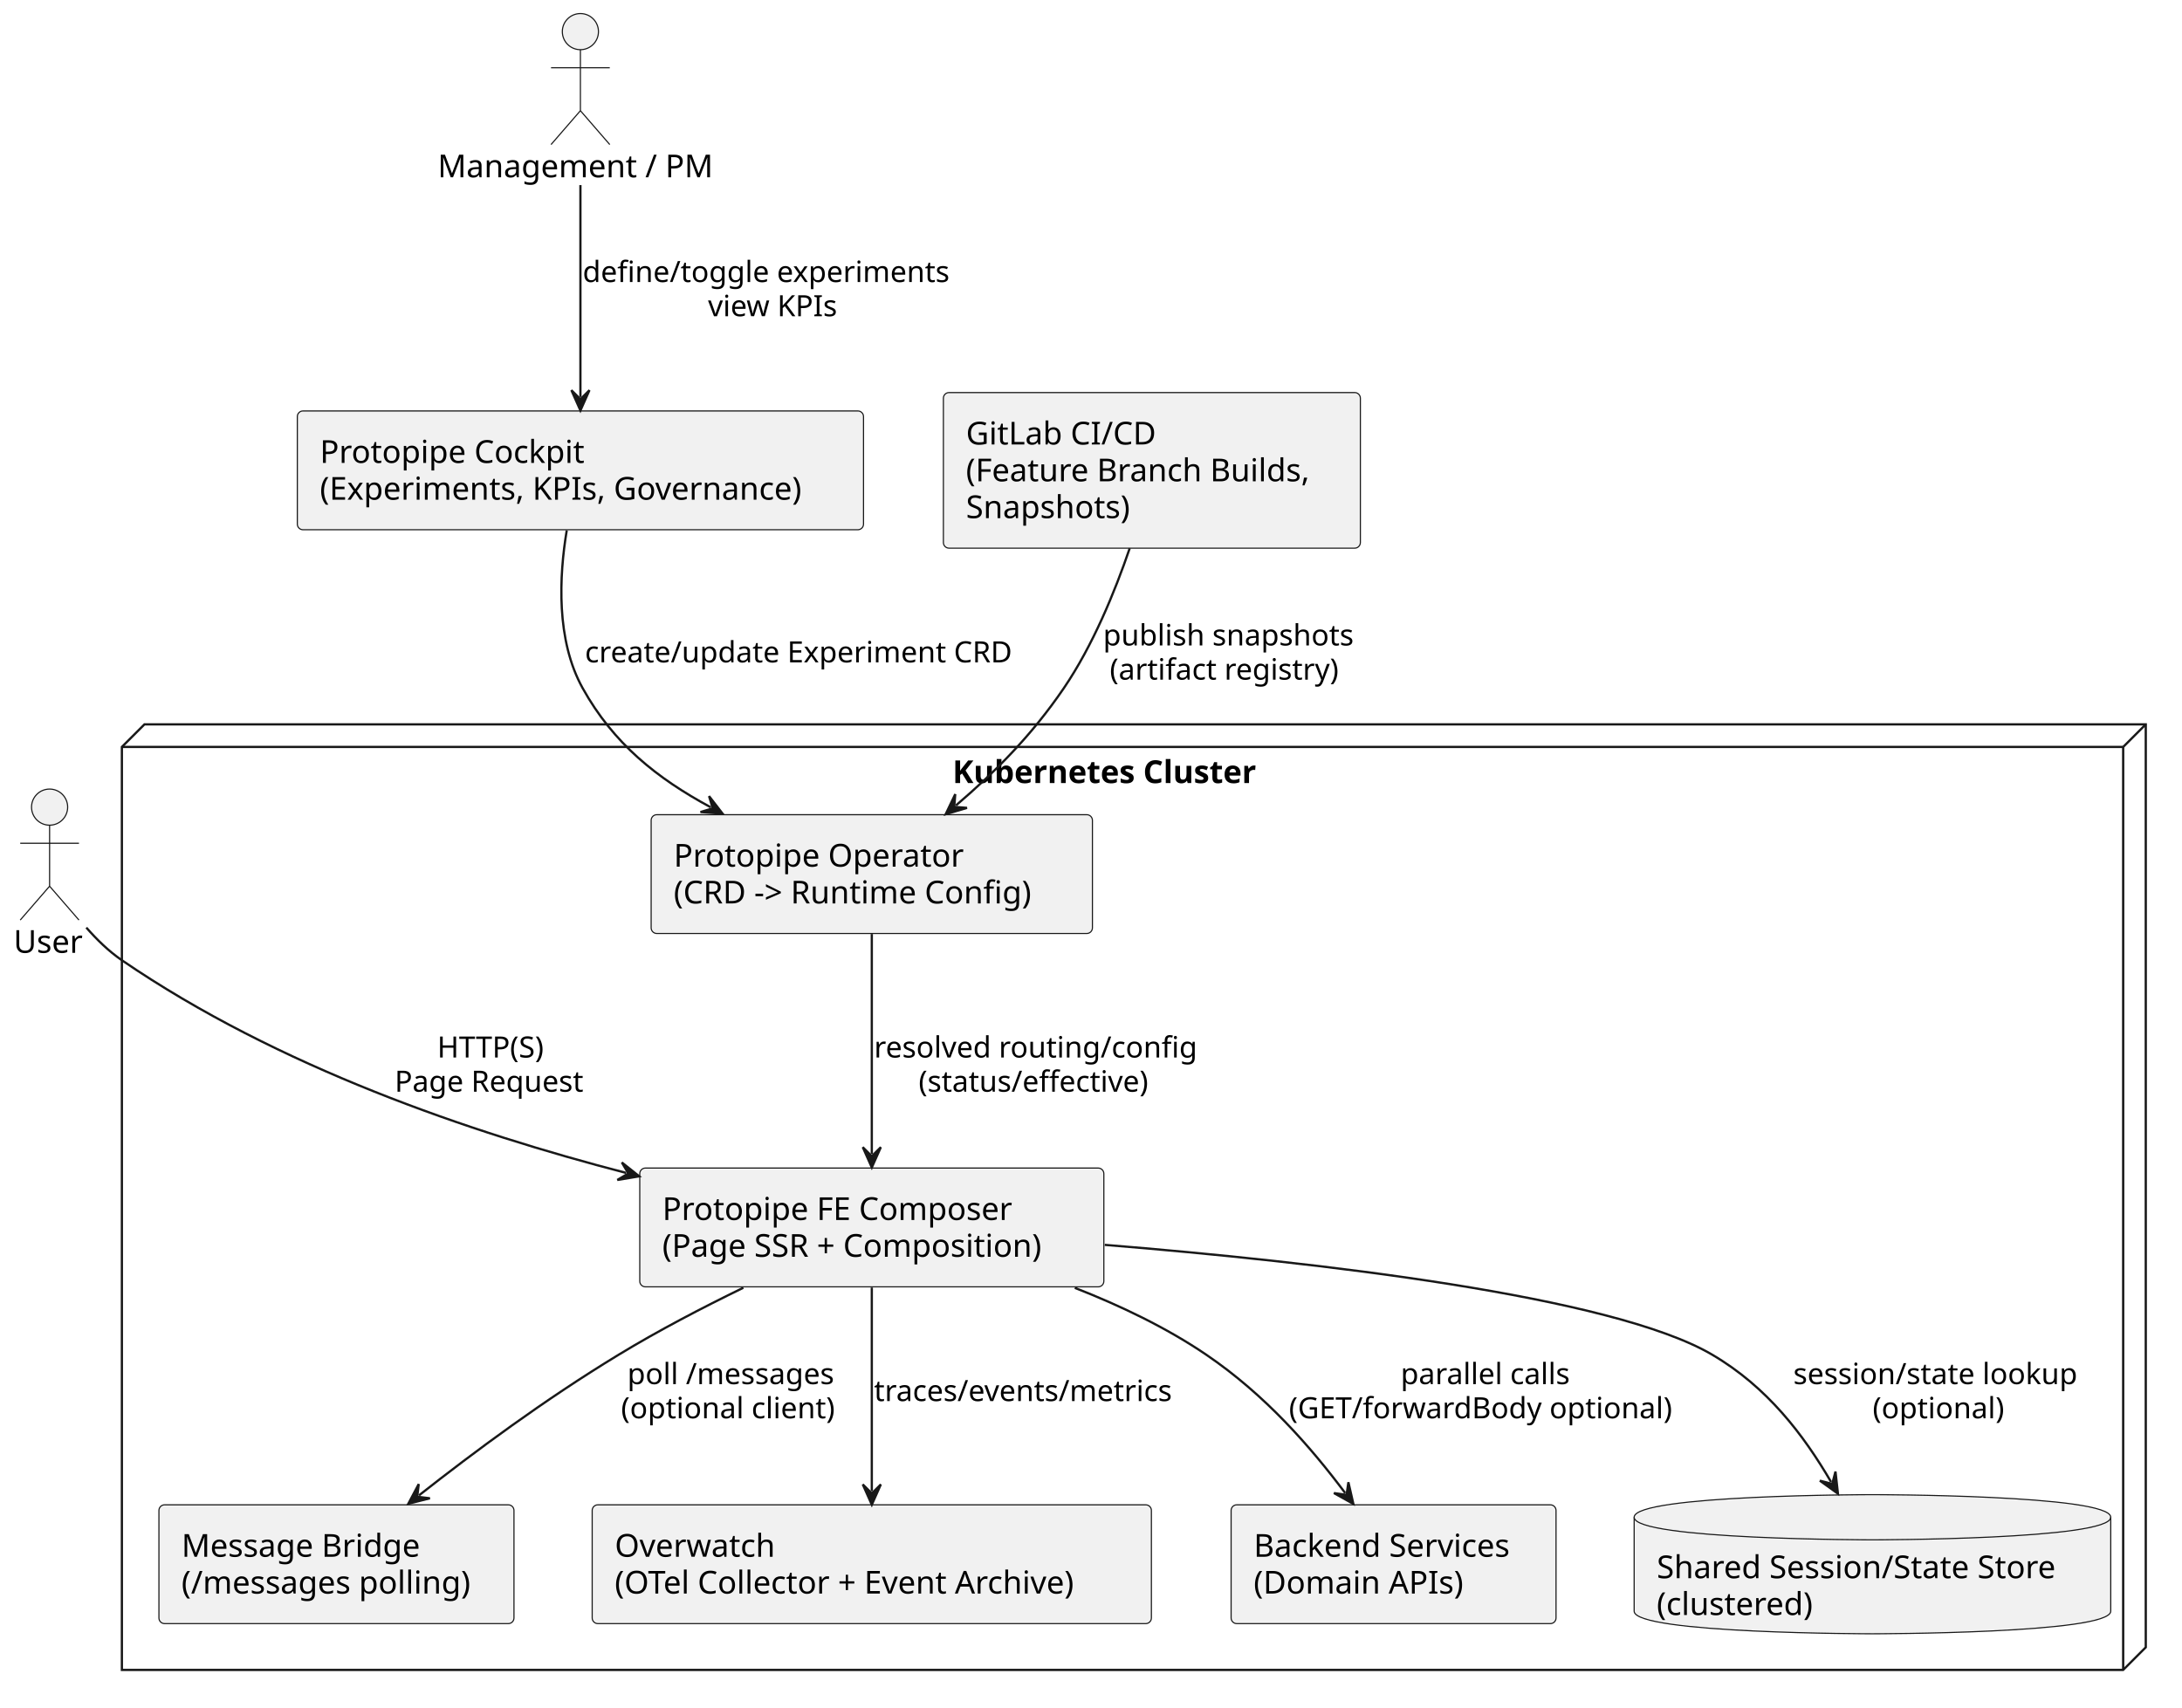
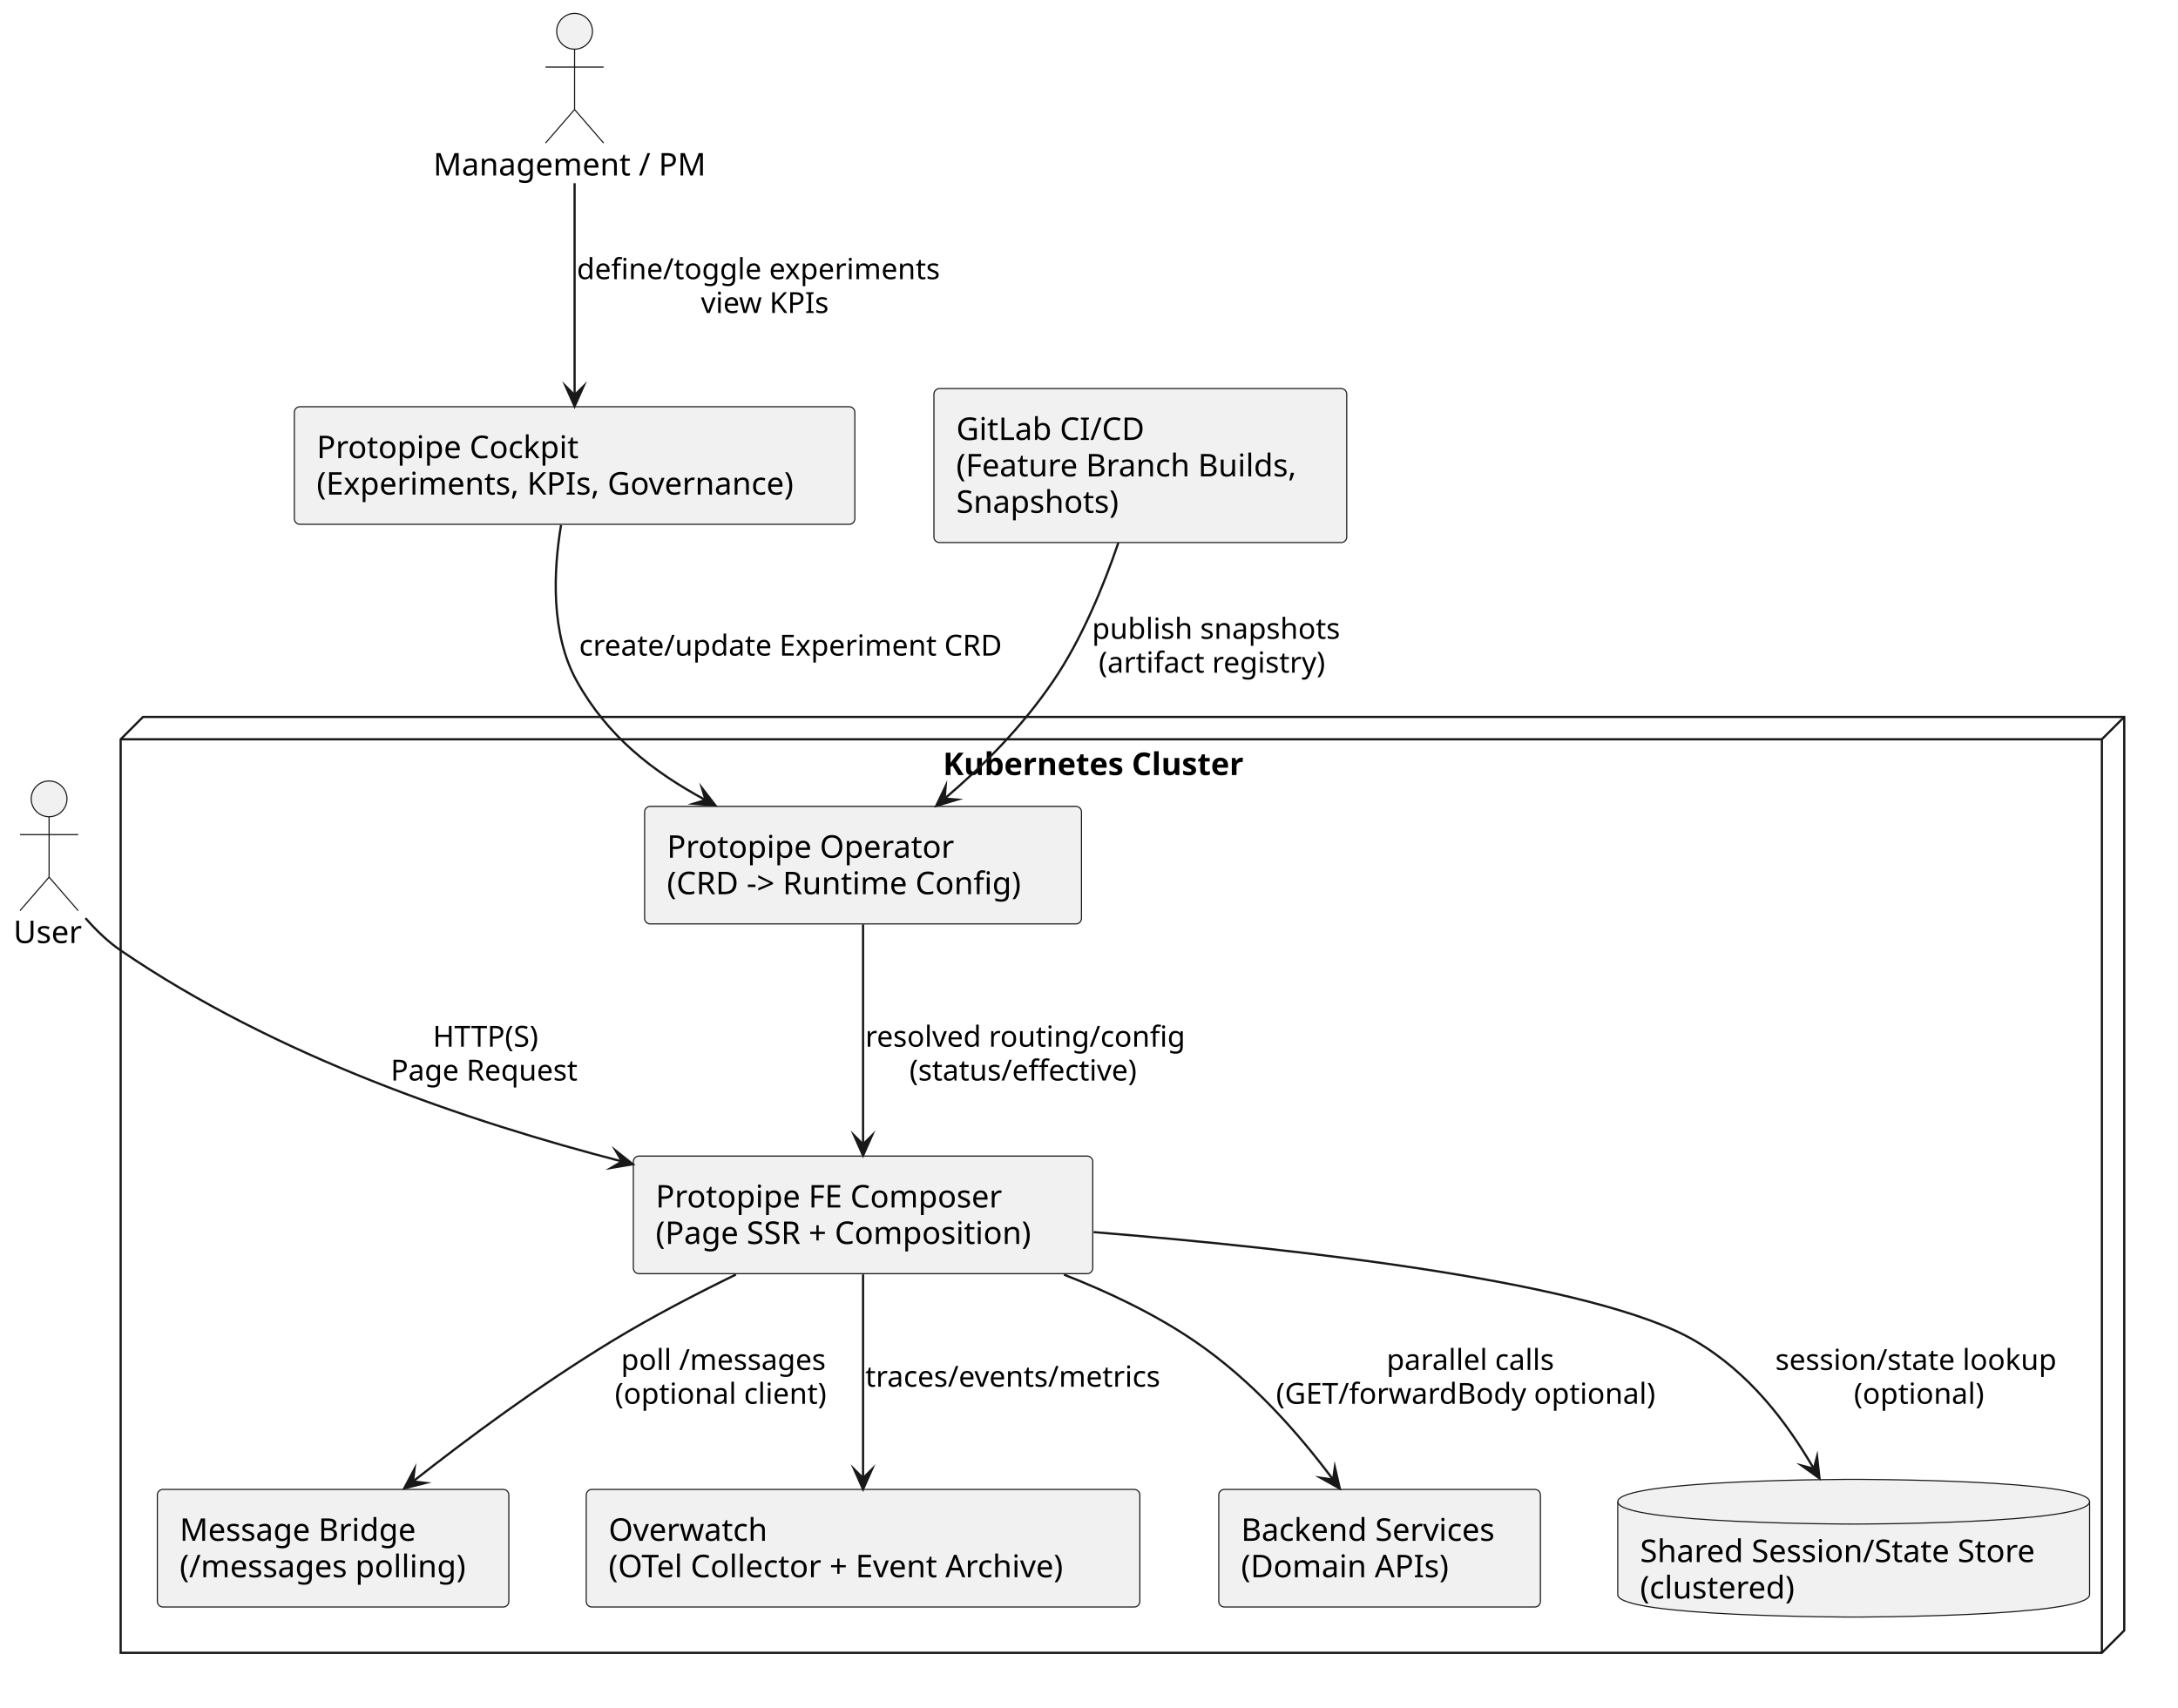
- <svg xmlns="http://www.w3.org/2000/svg" contentStyleType="text/css" data-diagram-type="DESCRIPTION" height="756px" preserveAspectRatio="none" style="width:966px;height:756px;background:#FFFFFF;" version="1.1" viewBox="0 0 966 756" width="966px" zoomAndPan="magnify">
+ <svg xmlns="http://www.w3.org/2000/svg" contentStyleType="text/css" data-diagram-type="DESCRIPTION" height="764px" preserveAspectRatio="none" style="width:974px;height:764px;background:#FFFFFF;" version="1.1" viewBox="0 0 974 764" width="974px" zoomAndPan="magnify">
  <defs />
  <g>
-     <g class="cluster" data-entity="Kubernetes Cluster" data-source-line="8" data-uid="ent0006" id="cluster_Kubernetes Cluster">
-       <polygon fill="none" points="53.96,330.69,63.96,320.69,949.96,320.69,949.96,729.32,939.96,739.32,53.96,739.32,53.96,330.69" style="stroke:#181818;stroke-width:1;" />
+     <g class="cluster" data-qualified-name="Kubernetes Cluster" data-source-line="8" id="ent0005">
+       <polygon fill="none" points="53.96,330.69,63.96,320.69,949.96,320.69,949.96,729.32,939.96,739.32,53.96,739.32,53.96,330.69" style="stroke:#181818;stroke-width:1;stroke-linejoin:miter;stroke-miterlimit:10;" />
      <line style="stroke:#181818;stroke-width:1;" x1="939.96" x2="949.96" y1="330.69" y2="320.69" />
      <line style="stroke:#181818;stroke-width:1;" x1="53.96" x2="939.96" y1="330.69" y2="330.69" />
      <line style="stroke:#181818;stroke-width:1;" x1="939.96" x2="939.96" y1="330.69" y2="739.32" />
-       <text fill="#000000" font-family="sans-serif" font-size="14" font-weight="bold" lengthAdjust="spacing" textLength="152.558" x="421.681" y="346.685">Kubernetes Cluster</text>
+       <text fill="#000000" font-family="sans-serif" font-size="14" font-weight="700" lengthAdjust="spacing" textLength="152.558" x="421.681" y="346.685">Kubernetes Cluster</text>
    </g>
-     <g class="entity" data-entity="Operator" data-source-line="9" data-uid="ent0007" id="entity_Operator">
+     <g class="entity" data-qualified-name="Kubernetes Cluster.Operator" data-source-line="9" id="ent0006">
      <rect fill="#F1F1F1" height="52.594" rx="2.5" ry="2.5" style="stroke:#181818;stroke-width:0.5;" width="195.362" x="288.27" y="360.69" />
      <text fill="#000000" font-family="sans-serif" font-size="14" lengthAdjust="spacing" textLength="134.21" x="298.27" y="383.685">Protopipe Operator</text>
      <text fill="#000000" font-family="sans-serif" font-size="14" lengthAdjust="spacing" textLength="175.362" x="298.27" y="399.982">(CRD -&gt; Runtime Config)</text>
    </g>
-     <g class="entity" data-entity="Composer" data-source-line="10" data-uid="ent0008" id="entity_Composer">
+     <g class="entity" data-qualified-name="Kubernetes Cluster.Composer" data-source-line="10" id="ent0007">
      <rect fill="#F1F1F1" height="52.594" rx="2.5" ry="2.5" style="stroke:#181818;stroke-width:0.5;" width="205.459" x="283.23" y="517.13" />
      <text fill="#000000" font-family="sans-serif" font-size="14" lengthAdjust="spacing" textLength="163.987" x="293.23" y="540.125">Protopipe FE Composer</text>
      <text fill="#000000" font-family="sans-serif" font-size="14" lengthAdjust="spacing" textLength="185.459" x="293.23" y="556.422">(Page SSR + Composition)</text>
    </g>
-     <g class="entity" data-entity="Bridge" data-source-line="11" data-uid="ent0009" id="entity_Bridge">
+     <g class="entity" data-qualified-name="Kubernetes Cluster.Bridge" data-source-line="11" id="ent0008">
      <rect fill="#F1F1F1" height="52.594" rx="2.5" ry="2.5" style="stroke:#181818;stroke-width:0.5;" width="157.184" x="70.36" y="666.23" />
      <text fill="#000000" font-family="sans-serif" font-size="14" lengthAdjust="spacing" textLength="111.446" x="80.36" y="689.225">Message Bridge</text>
      <text fill="#000000" font-family="sans-serif" font-size="14" lengthAdjust="spacing" textLength="137.184" x="80.36" y="705.522">(/messages polling)</text>
    </g>
-     <g class="entity" data-entity="Overwatch" data-source-line="12" data-uid="ent0010" id="entity_Overwatch">
+     <g class="entity" data-qualified-name="Kubernetes Cluster.Overwatch" data-source-line="12" id="ent0009">
      <rect fill="#F1F1F1" height="52.594" rx="2.5" ry="2.5" style="stroke:#181818;stroke-width:0.5;" width="247.568" x="262.17" y="666.23" />
      <text fill="#000000" font-family="sans-serif" font-size="14" lengthAdjust="spacing" textLength="75.763" x="272.17" y="689.225">Overwatch</text>
      <text fill="#000000" font-family="sans-serif" font-size="14" lengthAdjust="spacing" textLength="227.568" x="272.17" y="705.522">(OTel Collector + Event Archive)</text>
    </g>
-     <g class="entity" data-entity="BE" data-source-line="14" data-uid="ent0011" id="entity_BE">
+     <g class="entity" data-qualified-name="Kubernetes Cluster.BE" data-source-line="14" id="ent0010">
      <rect fill="#F1F1F1" height="52.594" rx="2.5" ry="2.5" style="stroke:#181818;stroke-width:0.5;" width="143.847" x="545.03" y="666.23" />
      <text fill="#000000" font-family="sans-serif" font-size="14" lengthAdjust="spacing" textLength="123.847" x="555.03" y="689.225">Backend Services</text>
      <text fill="#000000" font-family="sans-serif" font-size="14" lengthAdjust="spacing" textLength="99.142" x="555.03" y="705.522">(Domain APIs)</text>
    </g>
-     <g class="entity" data-entity="Store" data-source-line="15" data-uid="ent0012" id="entity_Store">
+     <g class="entity" data-qualified-name="Kubernetes Cluster.Store" data-source-line="15" id="ent0011">
      <path d="M723.46,671.73 C723.46,661.73 828.958,661.73 828.958,661.73 C828.958,661.73 934.456,661.73 934.456,671.73 L934.456,713.324 C934.456,723.324 828.958,723.324 828.958,723.324 C828.958,723.324 723.46,723.324 723.46,713.324 L723.46,671.73" fill="#F1F1F1" style="stroke:#181818;stroke-width:0.5;" />
      <path d="M723.46,671.73 C723.46,681.73 828.958,681.73 828.958,681.73 C828.958,681.73 934.456,681.73 934.456,671.73" fill="none" style="stroke:#181818;stroke-width:0.5;" />
      <text fill="#000000" font-family="sans-serif" font-size="14" lengthAdjust="spacing" textLength="190.996" x="733.46" y="698.725">Shared Session/State Store</text>
      <text fill="#000000" font-family="sans-serif" font-size="14" lengthAdjust="spacing" textLength="76.036" x="733.46" y="715.022">(clustered)</text>
    </g>
-     <g class="entity" data-entity="User" data-source-line="3" data-uid="ent0002" id="entity_User">
+     <g class="entity" data-qualified-name="User" data-source-line="3" id="ent0001">
      <ellipse cx="21.955" cy="357.34" fill="#F1F1F1" rx="8" ry="8" style="stroke:#181818;stroke-width:0.5;" />
      <path d="M21.955,365.34 L21.955,392.34 M8.955,373.34 L34.955,373.34 M21.955,392.34 L8.955,407.34 M21.955,392.34 L34.955,407.34" fill="none" style="stroke:#181818;stroke-width:0.5;" />
      <text fill="#000000" font-family="sans-serif" font-size="14" lengthAdjust="spacing" textLength="31.91" x="6" y="421.835">User</text>
    </g>
-     <g class="entity" data-entity="PM" data-source-line="4" data-uid="ent0003" id="entity_PM">
+     <g class="entity" data-qualified-name="PM" data-source-line="4" id="ent0002">
      <ellipse cx="256.951" cy="14" fill="#F1F1F1" rx="8" ry="8" style="stroke:#181818;stroke-width:0.5;" />
      <path d="M256.951,22 L256.951,49 M243.951,30 L269.951,30 M256.951,49 L243.951,64 M256.951,49 L269.951,64" fill="none" style="stroke:#181818;stroke-width:0.5;" />
      <text fill="#000000" font-family="sans-serif" font-size="14" lengthAdjust="spacing" textLength="126.362" x="193.77" y="78.495">Management / PM</text>
    </g>
-     <g class="entity" data-entity="Cockpit" data-source-line="5" data-uid="ent0004" id="entity_Cockpit">
+     <g class="entity" data-qualified-name="Cockpit" data-source-line="5" id="ent0003">
      <rect fill="#F1F1F1" height="52.594" rx="2.5" ry="2.5" style="stroke:#181818;stroke-width:0.5;" width="250.658" x="131.63" y="181.94" />
      <text fill="#000000" font-family="sans-serif" font-size="14" lengthAdjust="spacing" textLength="123.956" x="141.63" y="204.935">Protopipe Cockpit</text>
      <text fill="#000000" font-family="sans-serif" font-size="14" lengthAdjust="spacing" textLength="230.658" x="141.63" y="221.232">(Experiments, KPIs, Governance)</text>
    </g>
-     <g class="entity" data-entity="GitLab" data-source-line="6" data-uid="ent0005" id="entity_GitLab">
+     <g class="entity" data-qualified-name="GitLab" data-source-line="6" id="ent0004">
      <rect fill="#F1F1F1" height="68.891" rx="2.5" ry="2.5" style="stroke:#181818;stroke-width:0.5;" width="184.609" x="417.65" y="173.8" />
      <text fill="#000000" font-family="sans-serif" font-size="14" lengthAdjust="spacing" textLength="89.12" x="427.65" y="196.795">GitLab CI/CD</text>
      <text fill="#000000" font-family="sans-serif" font-size="14" lengthAdjust="spacing" textLength="164.609" x="427.65" y="213.092">(Feature Branch Builds,</text>
      <text fill="#000000" font-family="sans-serif" font-size="14" lengthAdjust="spacing" textLength="78.203" x="427.65" y="229.389">Snapshots)</text>
    </g>
-     <g class="link" data-entity-1="User" data-entity-2="Composer" data-source-line="18" data-uid="lnk13" id="link_User_Composer">
-       <path d="M38.22,410.68 C42.84,415.97 48.19,421.19 53.96,425.13 C123.34,472.57 208.162,501.384 277.202,519.284" fill="none" id="User-to-Composer" style="stroke:#181818;stroke-width:1;" />
-       <polygon fill="#181818" points="283.01,520.79,275.302,514.659,278.17,519.535,273.294,522.403,283.01,520.79" style="stroke:#181818;stroke-width:1;" />
+     <g class="link" data-entity-1="ent0001" data-entity-2="ent0007" data-link-type="dependency" data-source-line="18" id="lnk12">
+       <path d="M38.22,410.68 C42.84,415.97 48.19,421.19 53.96,425.13 C123.34,472.57 209.13,501.635 278.17,519.535" fill="none" id="User-to-Composer" style="stroke:#181818;stroke-width:1;" />
+       <polygon fill="#181818" points="283.01,520.79,275.302,514.659,278.17,519.535,273.294,522.403,283.01,520.79" style="stroke:#181818;stroke-width:1;stroke-linejoin:miter;stroke-miterlimit:10;" />
      <text fill="#000000" font-family="sans-serif" font-size="13" lengthAdjust="spacing" textLength="51.892" x="193.563" y="468.197">HTTP(S)</text>
      <text fill="#000000" font-family="sans-serif" font-size="13" lengthAdjust="spacing" textLength="89.578" x="174.72" y="483.33">Page Request</text>
    </g>
-     <g class="link" data-entity-1="Composer" data-entity-2="BE" data-source-line="19" data-uid="lnk14" id="link_Composer_BE">
-       <path d="M475.83,570.17 C495.87,578 516.37,587.78 533.96,599.73 C560.26,617.59 580.29,640.68 595.55,661.03" fill="none" id="Composer-to-BE" style="stroke:#181818;stroke-width:1;" />
-       <polygon fill="#181818" points="599.15,665.83,596.951,656.23,596.15,661.83,590.55,661.029,599.15,665.83" style="stroke:#181818;stroke-width:1;" />
+     <g class="link" data-entity-1="ent0007" data-entity-2="ent0010" data-link-type="dependency" data-source-line="19" id="lnk13">
+       <path d="M475.83,570.17 C495.87,578 516.37,587.78 533.96,599.73 C560.26,617.59 580.89,641.48 596.15,661.83" fill="none" id="Composer-to-BE" style="stroke:#181818;stroke-width:1;" />
+       <polygon fill="#181818" points="599.15,665.83,596.951,656.23,596.15,661.83,590.55,661.029,599.15,665.83" style="stroke:#181818;stroke-width:1;stroke-linejoin:miter;stroke-miterlimit:10;" />
      <text fill="#000000" font-family="sans-serif" font-size="13" lengthAdjust="spacing" textLength="81.606" x="620.076" y="612.797">parallel calls</text>
      <text fill="#000000" font-family="sans-serif" font-size="13" lengthAdjust="spacing" textLength="180.458" x="570.65" y="627.93">(GET/forwardBody optional)</text>
    </g>
-     <g class="link" data-entity-1="Composer" data-entity-2="Bridge" data-source-line="20" data-uid="lnk15" id="link_Composer_Bridge">
-       <path d="M329.1,570.12 C311.1,578.87 291.38,589.14 273.96,599.73 C240.82,619.86 210.128,642.683 185.488,662.043" fill="none" id="Composer-to-Bridge" style="stroke:#181818;stroke-width:1;" />
-       <polygon fill="#181818" points="180.77,665.75,190.318,663.335,184.702,662.661,185.376,657.044,180.77,665.75" style="stroke:#181818;stroke-width:1;" />
+     <g class="link" data-entity-1="ent0007" data-entity-2="ent0008" data-link-type="dependency" data-source-line="20" id="lnk14">
+       <path d="M329.1,570.12 C311.1,578.87 291.38,589.14 273.96,599.73 C240.82,619.86 209.342,643.301 184.702,662.661" fill="none" id="Composer-to-Bridge" style="stroke:#181818;stroke-width:1;" />
+       <polygon fill="#181818" points="180.77,665.75,190.318,663.335,184.702,662.661,185.376,657.044,180.77,665.75" style="stroke:#181818;stroke-width:1;stroke-linejoin:miter;stroke-miterlimit:10;" />
      <text fill="#000000" font-family="sans-serif" font-size="13" lengthAdjust="spacing" textLength="97.138" x="277.724" y="612.797">poll /messages</text>
      <text fill="#000000" font-family="sans-serif" font-size="13" lengthAdjust="spacing" textLength="102.667" x="274.96" y="627.93">(optional client)</text>
    </g>
-     <g class="link" data-entity-1="Composer" data-entity-2="Overwatch" data-source-line="21" data-uid="lnk16" id="link_Composer_Overwatch">
-       <path d="M385.96,570.05 C385.96,597.05 385.96,633.31 385.96,660.19" fill="none" id="Composer-to-Overwatch" style="stroke:#181818;stroke-width:1;" />
-       <polygon fill="#181818" points="385.96,666.19,389.96,657.19,385.96,661.19,381.96,657.19,385.96,666.19" style="stroke:#181818;stroke-width:1;" />
+     <g class="link" data-entity-1="ent0007" data-entity-2="ent0009" data-link-type="dependency" data-source-line="21" id="lnk15">
+       <path d="M385.96,570.05 C385.96,597.05 385.96,634.31 385.96,661.19" fill="none" id="Composer-to-Overwatch" style="stroke:#181818;stroke-width:1;" />
+       <polygon fill="#181818" points="385.96,666.19,389.96,657.19,385.96,661.19,381.96,657.19,385.96,666.19" style="stroke:#181818;stroke-width:1;stroke-linejoin:miter;stroke-miterlimit:10;" />
      <text fill="#000000" font-family="sans-serif" font-size="13" lengthAdjust="spacing" textLength="141.521" x="386.96" y="620.297">traces/events/metrics</text>
    </g>
-     <g class="link" data-entity-1="Composer" data-entity-2="Store" data-source-line="22" data-uid="lnk17" id="link_Composer_Store">
-       <path d="M489.09,551.14 C583.01,558.79 713.59,573.73 757.96,599.73 C782.47,614.09 798.481,635.301 810.651,656.111" fill="none" id="Composer-to-Store" style="stroke:#181818;stroke-width:1;" />
-       <polygon fill="#181818" points="813.68,661.29,812.59,651.502,811.156,656.974,805.684,655.54,813.68,661.29" style="stroke:#181818;stroke-width:1;" />
+     <g class="link" data-entity-1="ent0007" data-entity-2="ent0011" data-link-type="dependency" data-source-line="22" id="lnk16">
+       <path d="M489.09,551.14 C583.01,558.79 713.59,573.73 757.96,599.73 C782.47,614.09 798.986,636.164 811.156,656.974" fill="none" id="Composer-to-Store" style="stroke:#181818;stroke-width:1;" />
+       <polygon fill="#181818" points="813.68,661.29,812.59,651.502,811.156,656.974,805.684,655.54,813.68,661.29" style="stroke:#181818;stroke-width:1;stroke-linejoin:miter;stroke-miterlimit:10;" />
      <text fill="#000000" font-family="sans-serif" font-size="13" lengthAdjust="spacing" textLength="133.104" x="793.92" y="612.797">session/state lookup</text>
      <text fill="#000000" font-family="sans-serif" font-size="13" lengthAdjust="spacing" textLength="62.829" x="829.058" y="627.93">(optional)</text>
    </g>
-     <g class="link" data-entity-1="PM" data-entity-2="Cockpit" data-source-line="23" data-uid="lnk18" id="link_PM_Cockpit">
-       <path d="M256.96,81.95 C256.96,112.51 256.96,148.95 256.96,175.75" fill="none" id="PM-to-Cockpit" style="stroke:#181818;stroke-width:1;" />
-       <polygon fill="#181818" points="256.96,181.75,260.96,172.75,256.96,176.75,252.96,172.75,256.96,181.75" style="stroke:#181818;stroke-width:1;" />
+     <g class="link" data-entity-1="ent0002" data-entity-2="ent0003" data-link-type="dependency" data-source-line="23" id="lnk17">
+       <path d="M256.96,81.95 C256.96,112.51 256.96,149.95 256.96,176.75" fill="none" id="PM-to-Cockpit" style="stroke:#181818;stroke-width:1;" />
+       <polygon fill="#181818" points="256.96,181.75,260.96,172.75,256.96,176.75,252.96,172.75,256.96,181.75" style="stroke:#181818;stroke-width:1;stroke-linejoin:miter;stroke-miterlimit:10;" />
      <text fill="#000000" font-family="sans-serif" font-size="13" lengthAdjust="spacing" textLength="172.022" x="257.96" y="124.867">define/toggle experiments</text>
      <text fill="#000000" font-family="sans-serif" font-size="13" lengthAdjust="spacing" textLength="61.039" x="313.451" y="140">view KPIs</text>
    </g>
-     <g class="link" data-entity-1="Cockpit" data-entity-2="Operator" data-source-line="24" data-uid="lnk19" id="link_Cockpit_Operator">
-       <path d="M250.9,234.84 C247.54,255.09 246.11,283.4 257.96,304.69 C271.59,329.19 290.749,344.522 314.649,357.412" fill="none" id="Cockpit-to-Operator" style="stroke:#181818;stroke-width:1;" />
-       <polygon fill="#181818" points="319.93,360.26,313.907,352.467,315.529,357.887,310.11,359.508,319.93,360.26" style="stroke:#181818;stroke-width:1;" />
+     <g class="link" data-entity-1="ent0003" data-entity-2="ent0006" data-link-type="dependency" data-source-line="24" id="lnk18">
+       <path d="M250.9,234.84 C247.54,255.09 246.11,283.4 257.96,304.69 C271.59,329.19 291.629,344.997 315.529,357.887" fill="none" id="Cockpit-to-Operator" style="stroke:#181818;stroke-width:1;" />
+       <polygon fill="#181818" points="319.93,360.26,313.907,352.467,315.529,357.887,310.11,359.508,319.93,360.26" style="stroke:#181818;stroke-width:1;stroke-linejoin:miter;stroke-miterlimit:10;" />
      <text fill="#000000" font-family="sans-serif" font-size="13" lengthAdjust="spacing" textLength="203.233" x="258.96" y="293.257">create/update Experiment CRD</text>
    </g>
-     <g class="link" data-entity-1="GitLab" data-entity-2="Operator" data-source-line="25" data-uid="lnk20" id="link_GitLab_Operator">
-       <path d="M500.13,242.76 C493.6,261.89 483.85,285.75 470.96,304.69 C456.59,325.79 440.55,341.76 423.22,356.58" fill="none" id="GitLab-to-Operator" style="stroke:#181818;stroke-width:1;" />
-       <polygon fill="#181818" points="418.66,360.48,428.1,357.671,422.46,357.23,422.9,351.591,418.66,360.48" style="stroke:#181818;stroke-width:1;" />
+     <g class="link" data-entity-1="ent0004" data-entity-2="ent0006" data-link-type="dependency" data-source-line="25" id="lnk19">
+       <path d="M500.13,242.76 C493.6,261.89 483.85,285.75 470.96,304.69 C456.59,325.79 439.79,342.41 422.46,357.23" fill="none" id="GitLab-to-Operator" style="stroke:#181818;stroke-width:1;" />
+       <polygon fill="#181818" points="418.66,360.48,428.1,357.671,422.46,357.23,422.9,351.591,418.66,360.48" style="stroke:#181818;stroke-width:1;stroke-linejoin:miter;stroke-miterlimit:10;" />
      <text fill="#000000" font-family="sans-serif" font-size="13" lengthAdjust="spacing" textLength="117.178" x="488.34" y="285.757">publish snapshots</text>
      <text fill="#000000" font-family="sans-serif" font-size="13" lengthAdjust="spacing" textLength="111.198" x="491.33" y="300.89">(artifact registry)</text>
    </g>
-     <g class="link" data-entity-1="Operator" data-entity-2="Composer" data-source-line="26" data-uid="lnk21" id="link_Operator_Composer">
-       <path d="M385.96,413.49 C385.96,442.1 385.96,482.26 385.96,510.89" fill="none" id="Operator-to-Composer" style="stroke:#181818;stroke-width:1;" />
-       <polygon fill="#181818" points="385.96,516.89,389.96,507.89,385.96,511.89,381.96,507.89,385.96,516.89" style="stroke:#181818;stroke-width:1;" />
+     <g class="link" data-entity-1="ent0006" data-entity-2="ent0007" data-link-type="dependency" data-source-line="26" id="lnk20">
+       <path d="M385.96,413.49 C385.96,442.1 385.96,483.26 385.96,511.89" fill="none" id="Operator-to-Composer" style="stroke:#181818;stroke-width:1;" />
+       <polygon fill="#181818" points="385.96,516.89,389.96,507.89,385.96,511.89,381.96,507.89,385.96,516.89" style="stroke:#181818;stroke-width:1;stroke-linejoin:miter;stroke-miterlimit:10;" />
      <text fill="#000000" font-family="sans-serif" font-size="13" lengthAdjust="spacing" textLength="150.655" x="386.96" y="468.197">resolved routing/config</text>
      <text fill="#000000" font-family="sans-serif" font-size="13" lengthAdjust="spacing" textLength="111.166" x="406.704" y="483.33">(status/effective)</text>
    </g>
  </g>
</svg>
